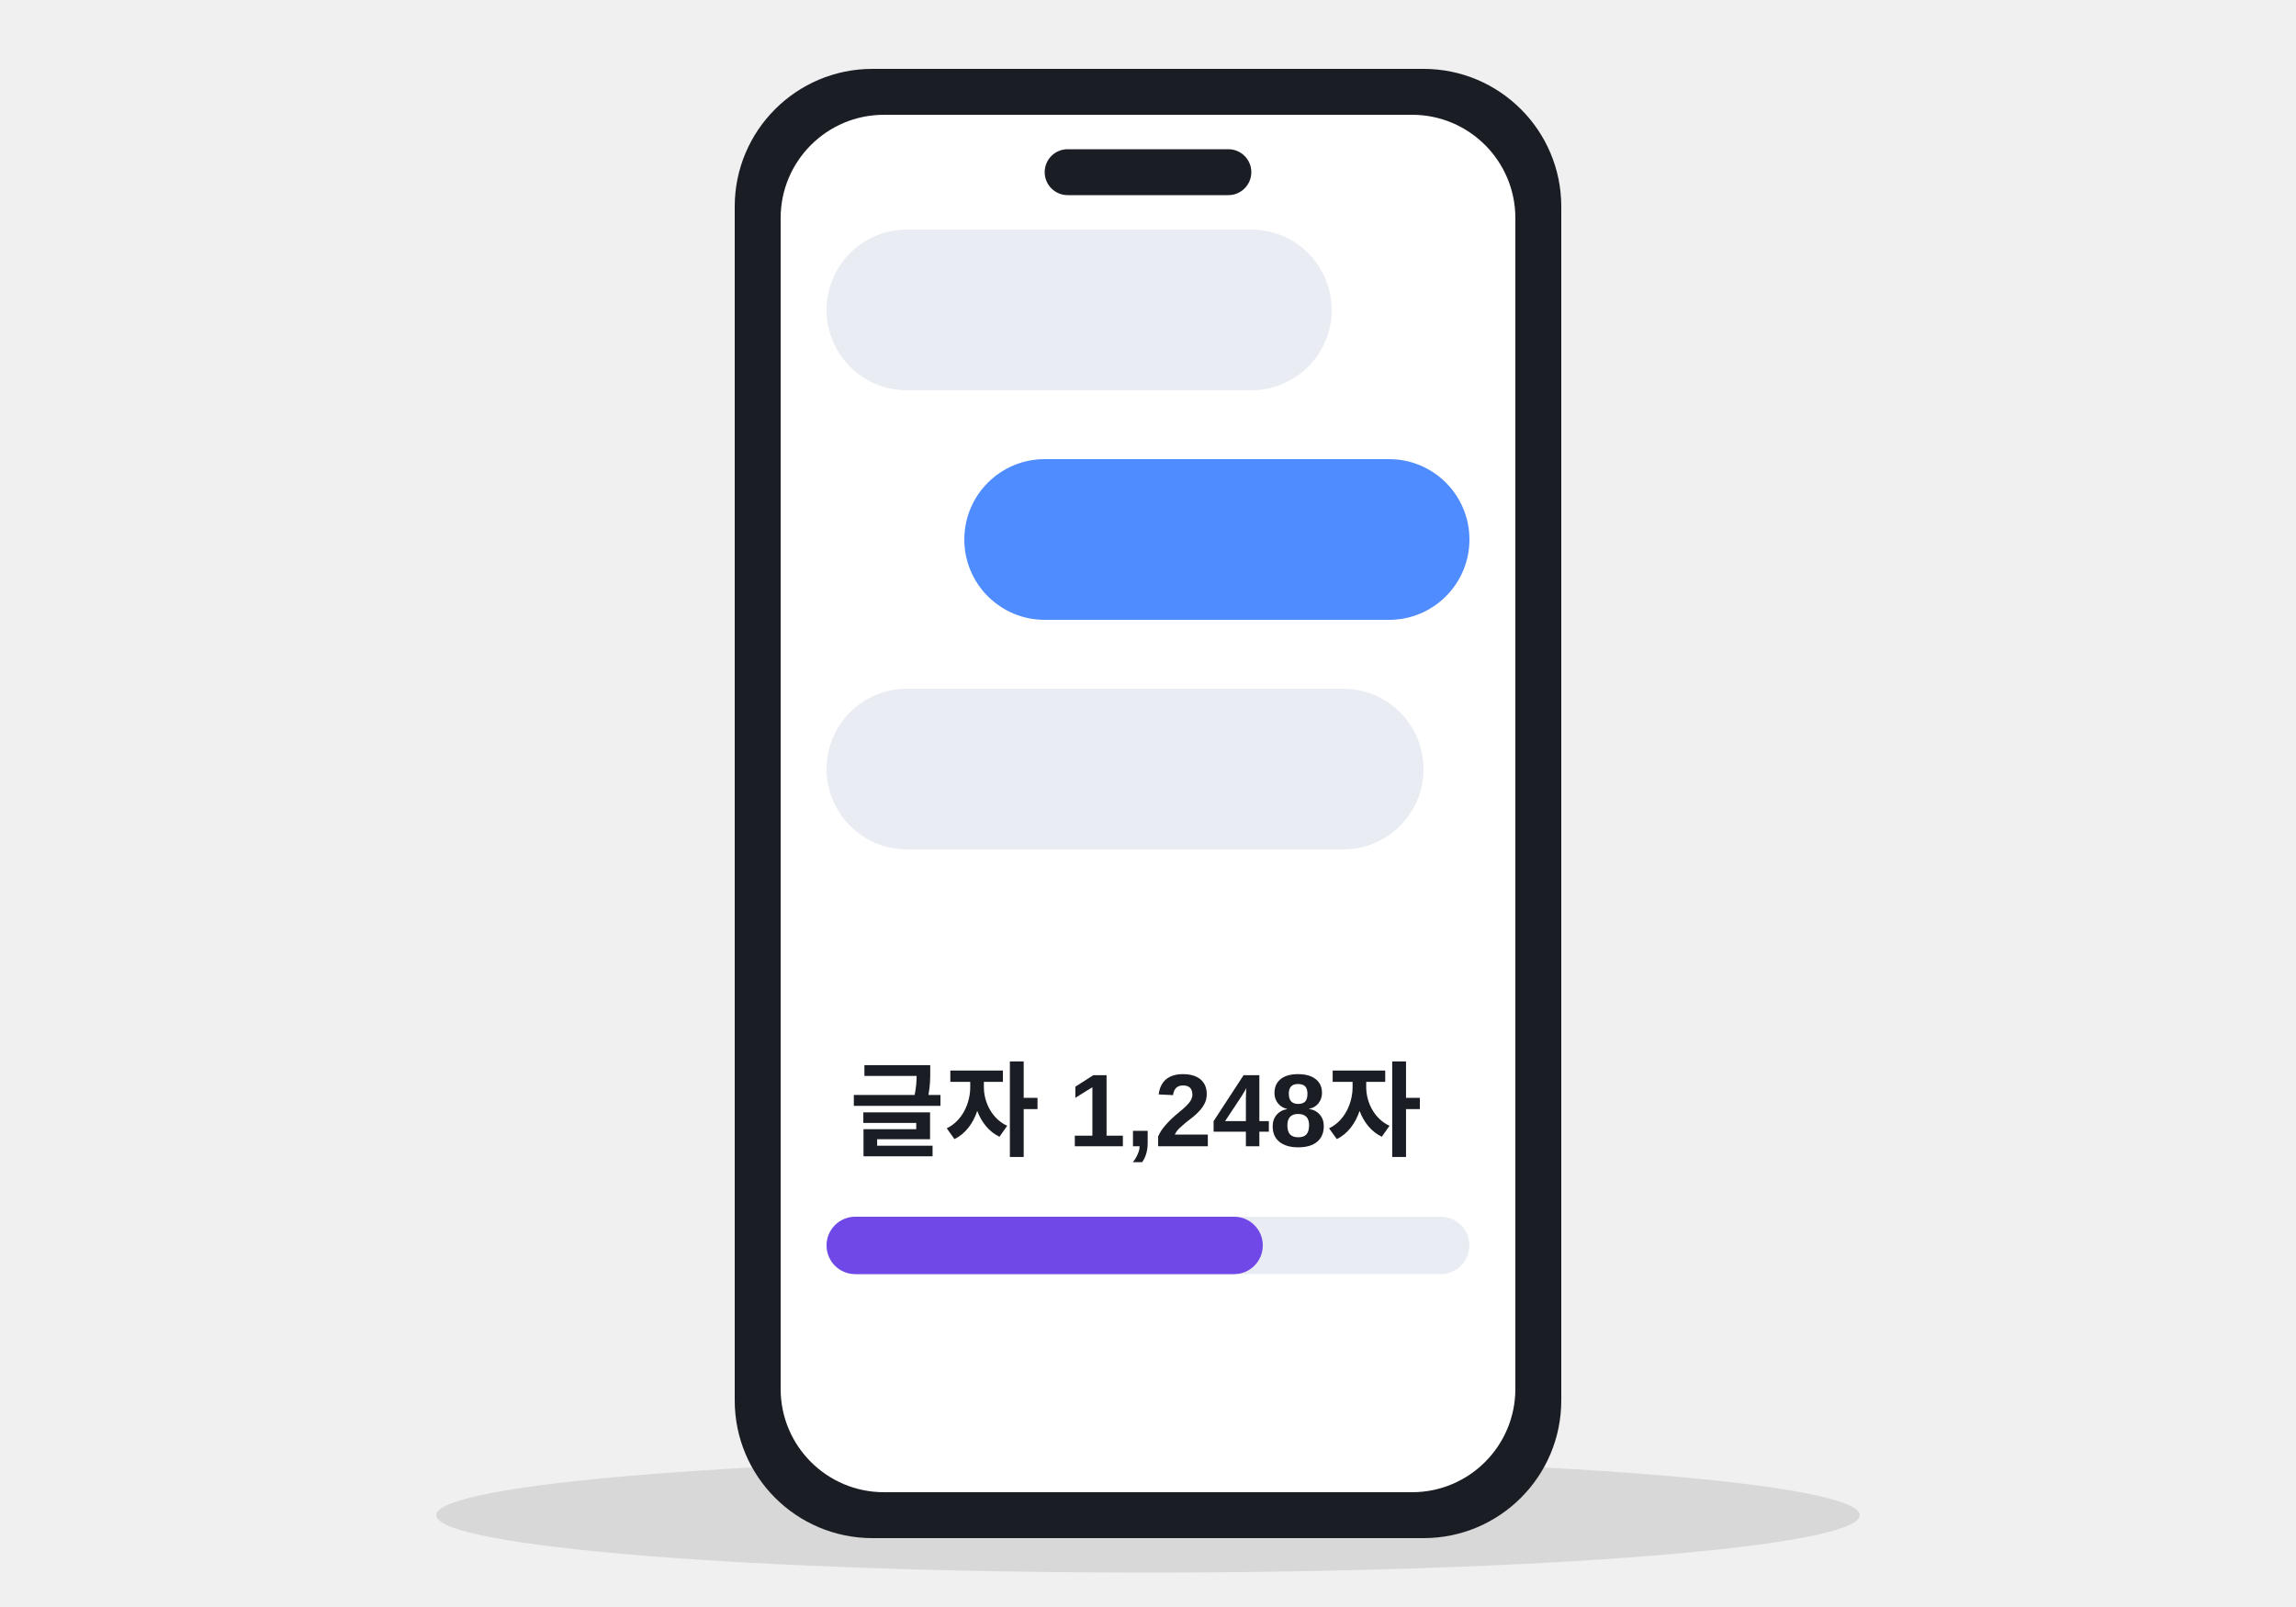
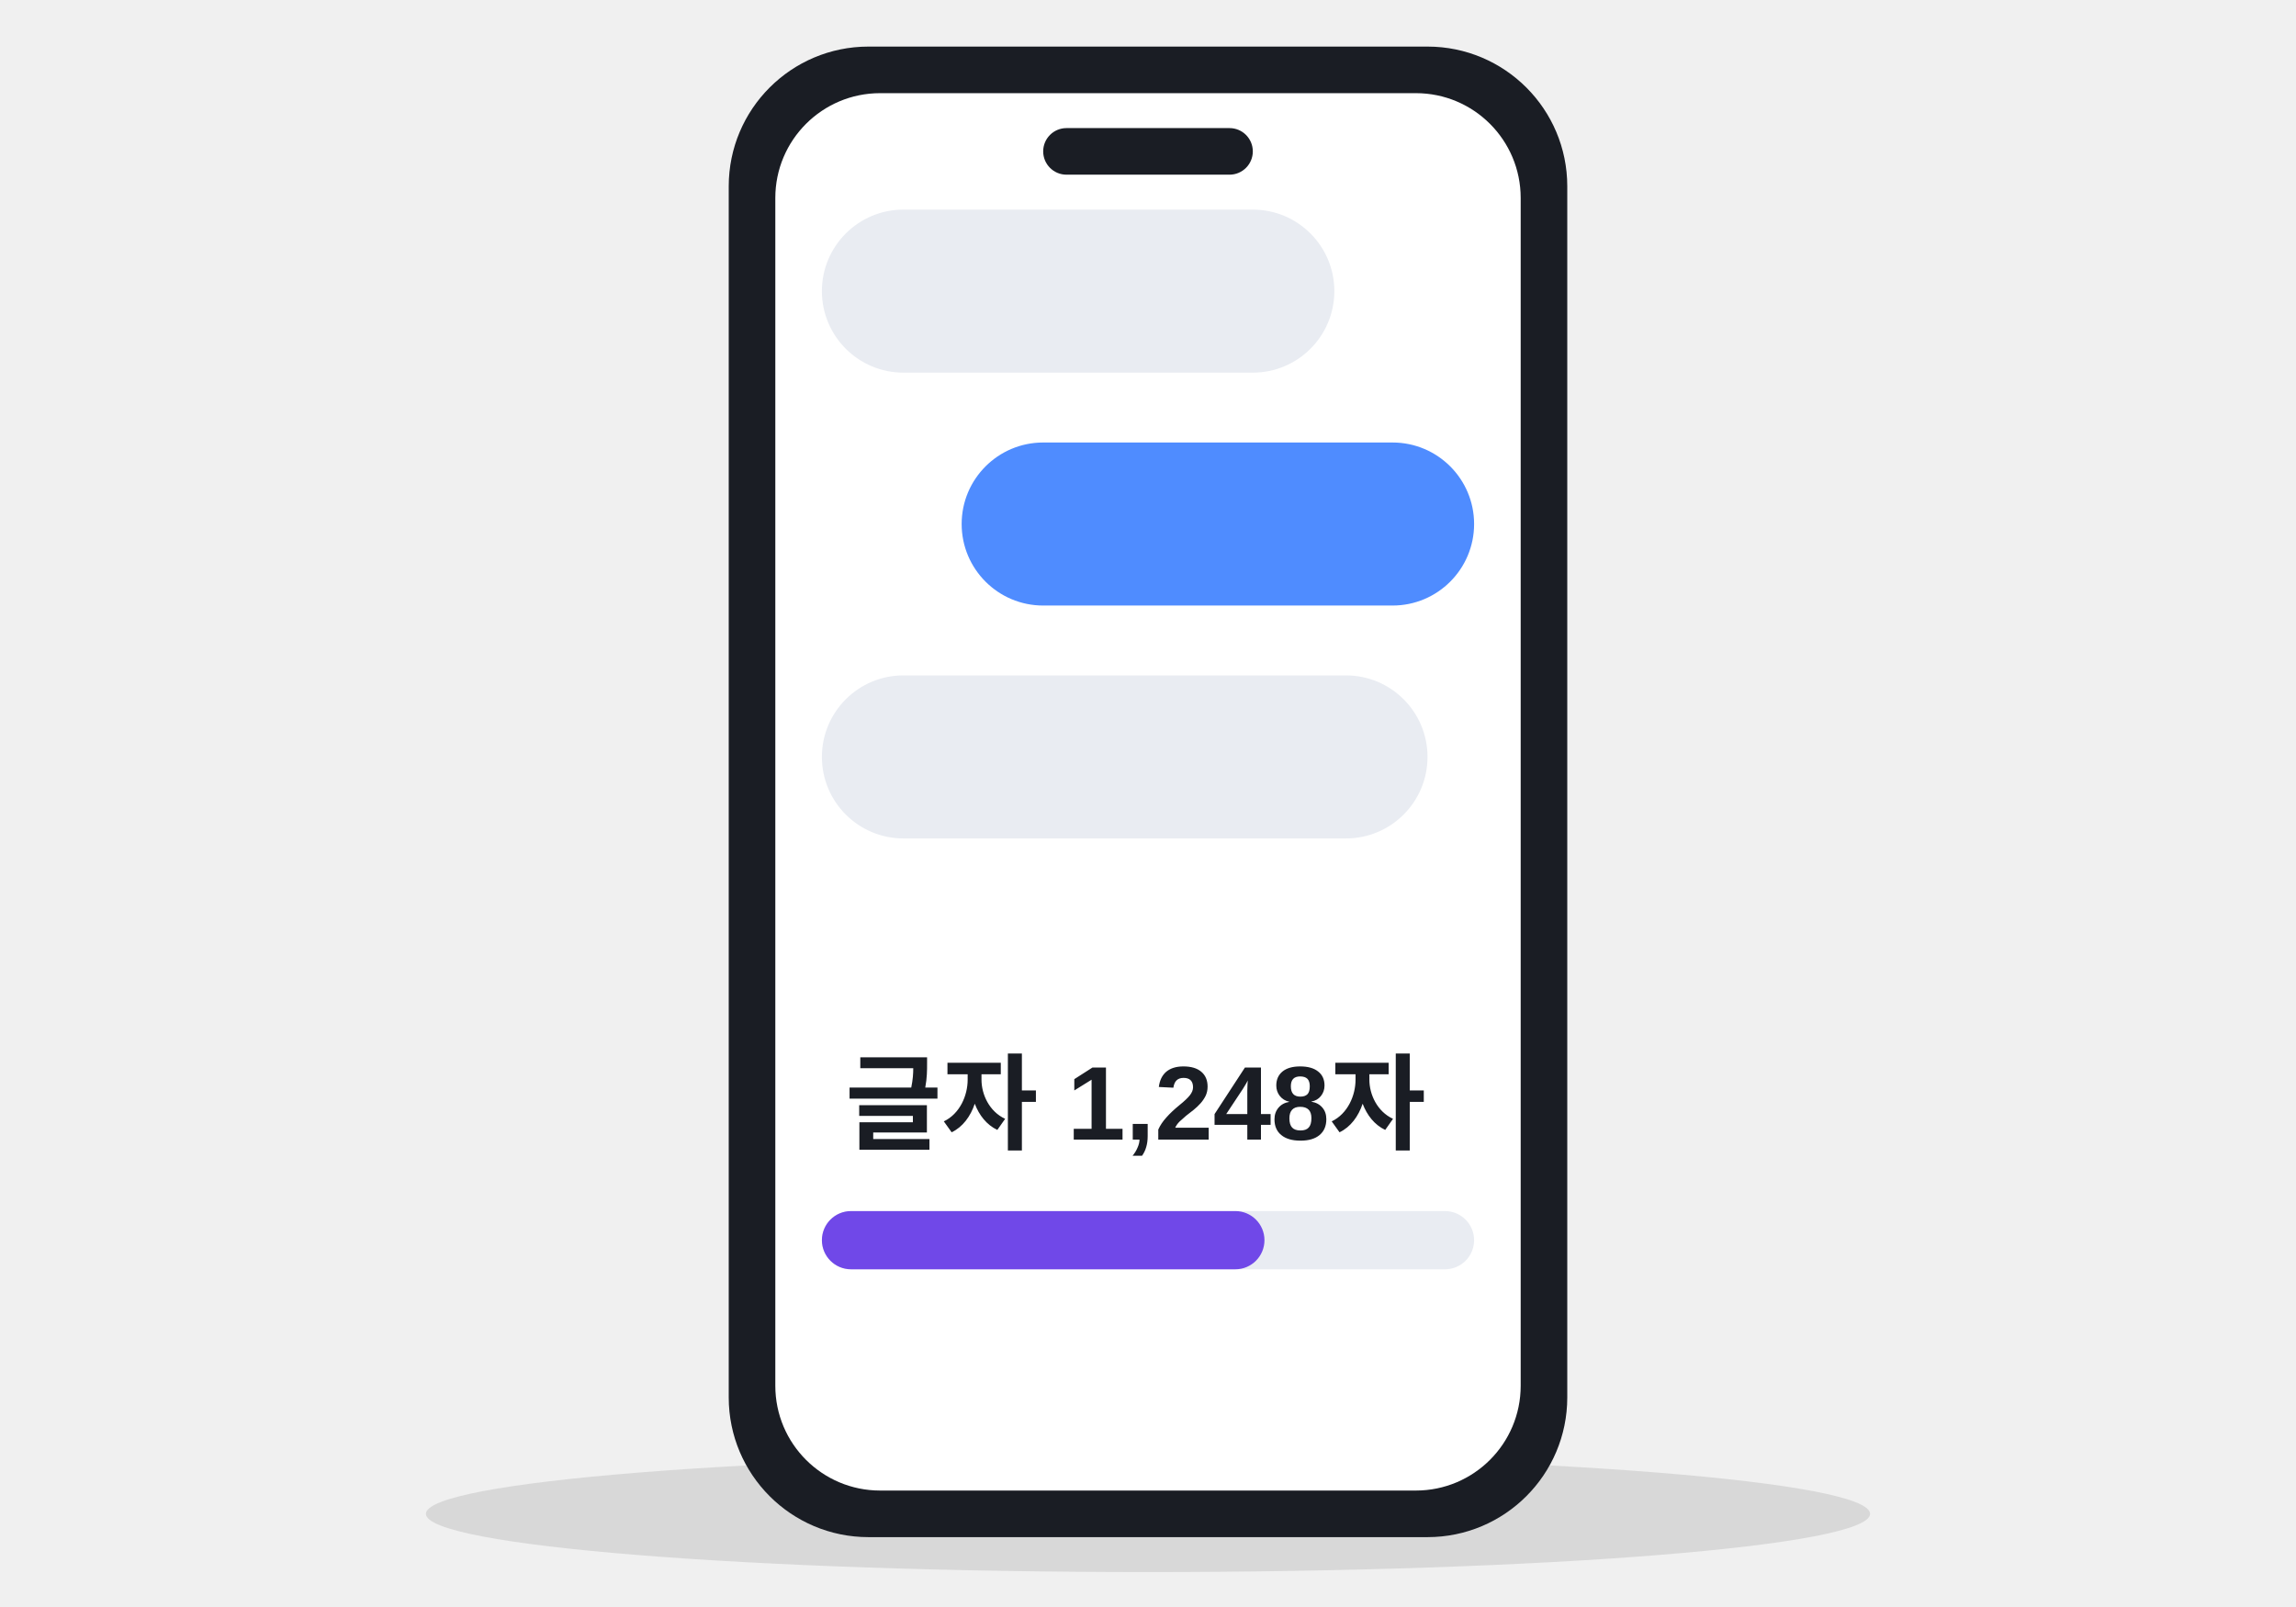
- <svg xmlns="http://www.w3.org/2000/svg" viewBox="0 0 200 140" width="200" height="140">
+ <svg xmlns="http://www.w3.org/2000/svg" viewBox="12 2 176 138" width="200" height="140">
  <ellipse cx="100" cy="132" rx="62" ry="5" fill="#000" opacity=".10" />
  <g>
    <rect x="64" y="6" width="72" height="128" rx="12" fill="#1A1D24" />
    <rect x="68" y="10" width="64" height="120" rx="9" fill="#fff" />
    <rect x="91.0" y="13" width="18" height="4" rx="2" fill="#1A1D24" />
    <rect x="72" y="20" width="44" height="14" rx="7" fill="#E9ECF2" />
    <rect x="84" y="40" width="44" height="14" rx="7" fill="#4F8CFF" />
    <rect x="72" y="60" width="52" height="14" rx="7" fill="#E9ECF2" />
    <text x="74" y="100" font-family="Arial,Helvetica,sans-serif" font-size="9" font-weight="700" fill="#1A1D24">글자 1,248자</text>
    <rect x="72" y="106" width="56" height="5" rx="2.5" fill="#E9ECF2" />
    <rect x="72" y="106" width="38" height="5" rx="2.5" fill="#7048E8" />
  </g>
</svg>
